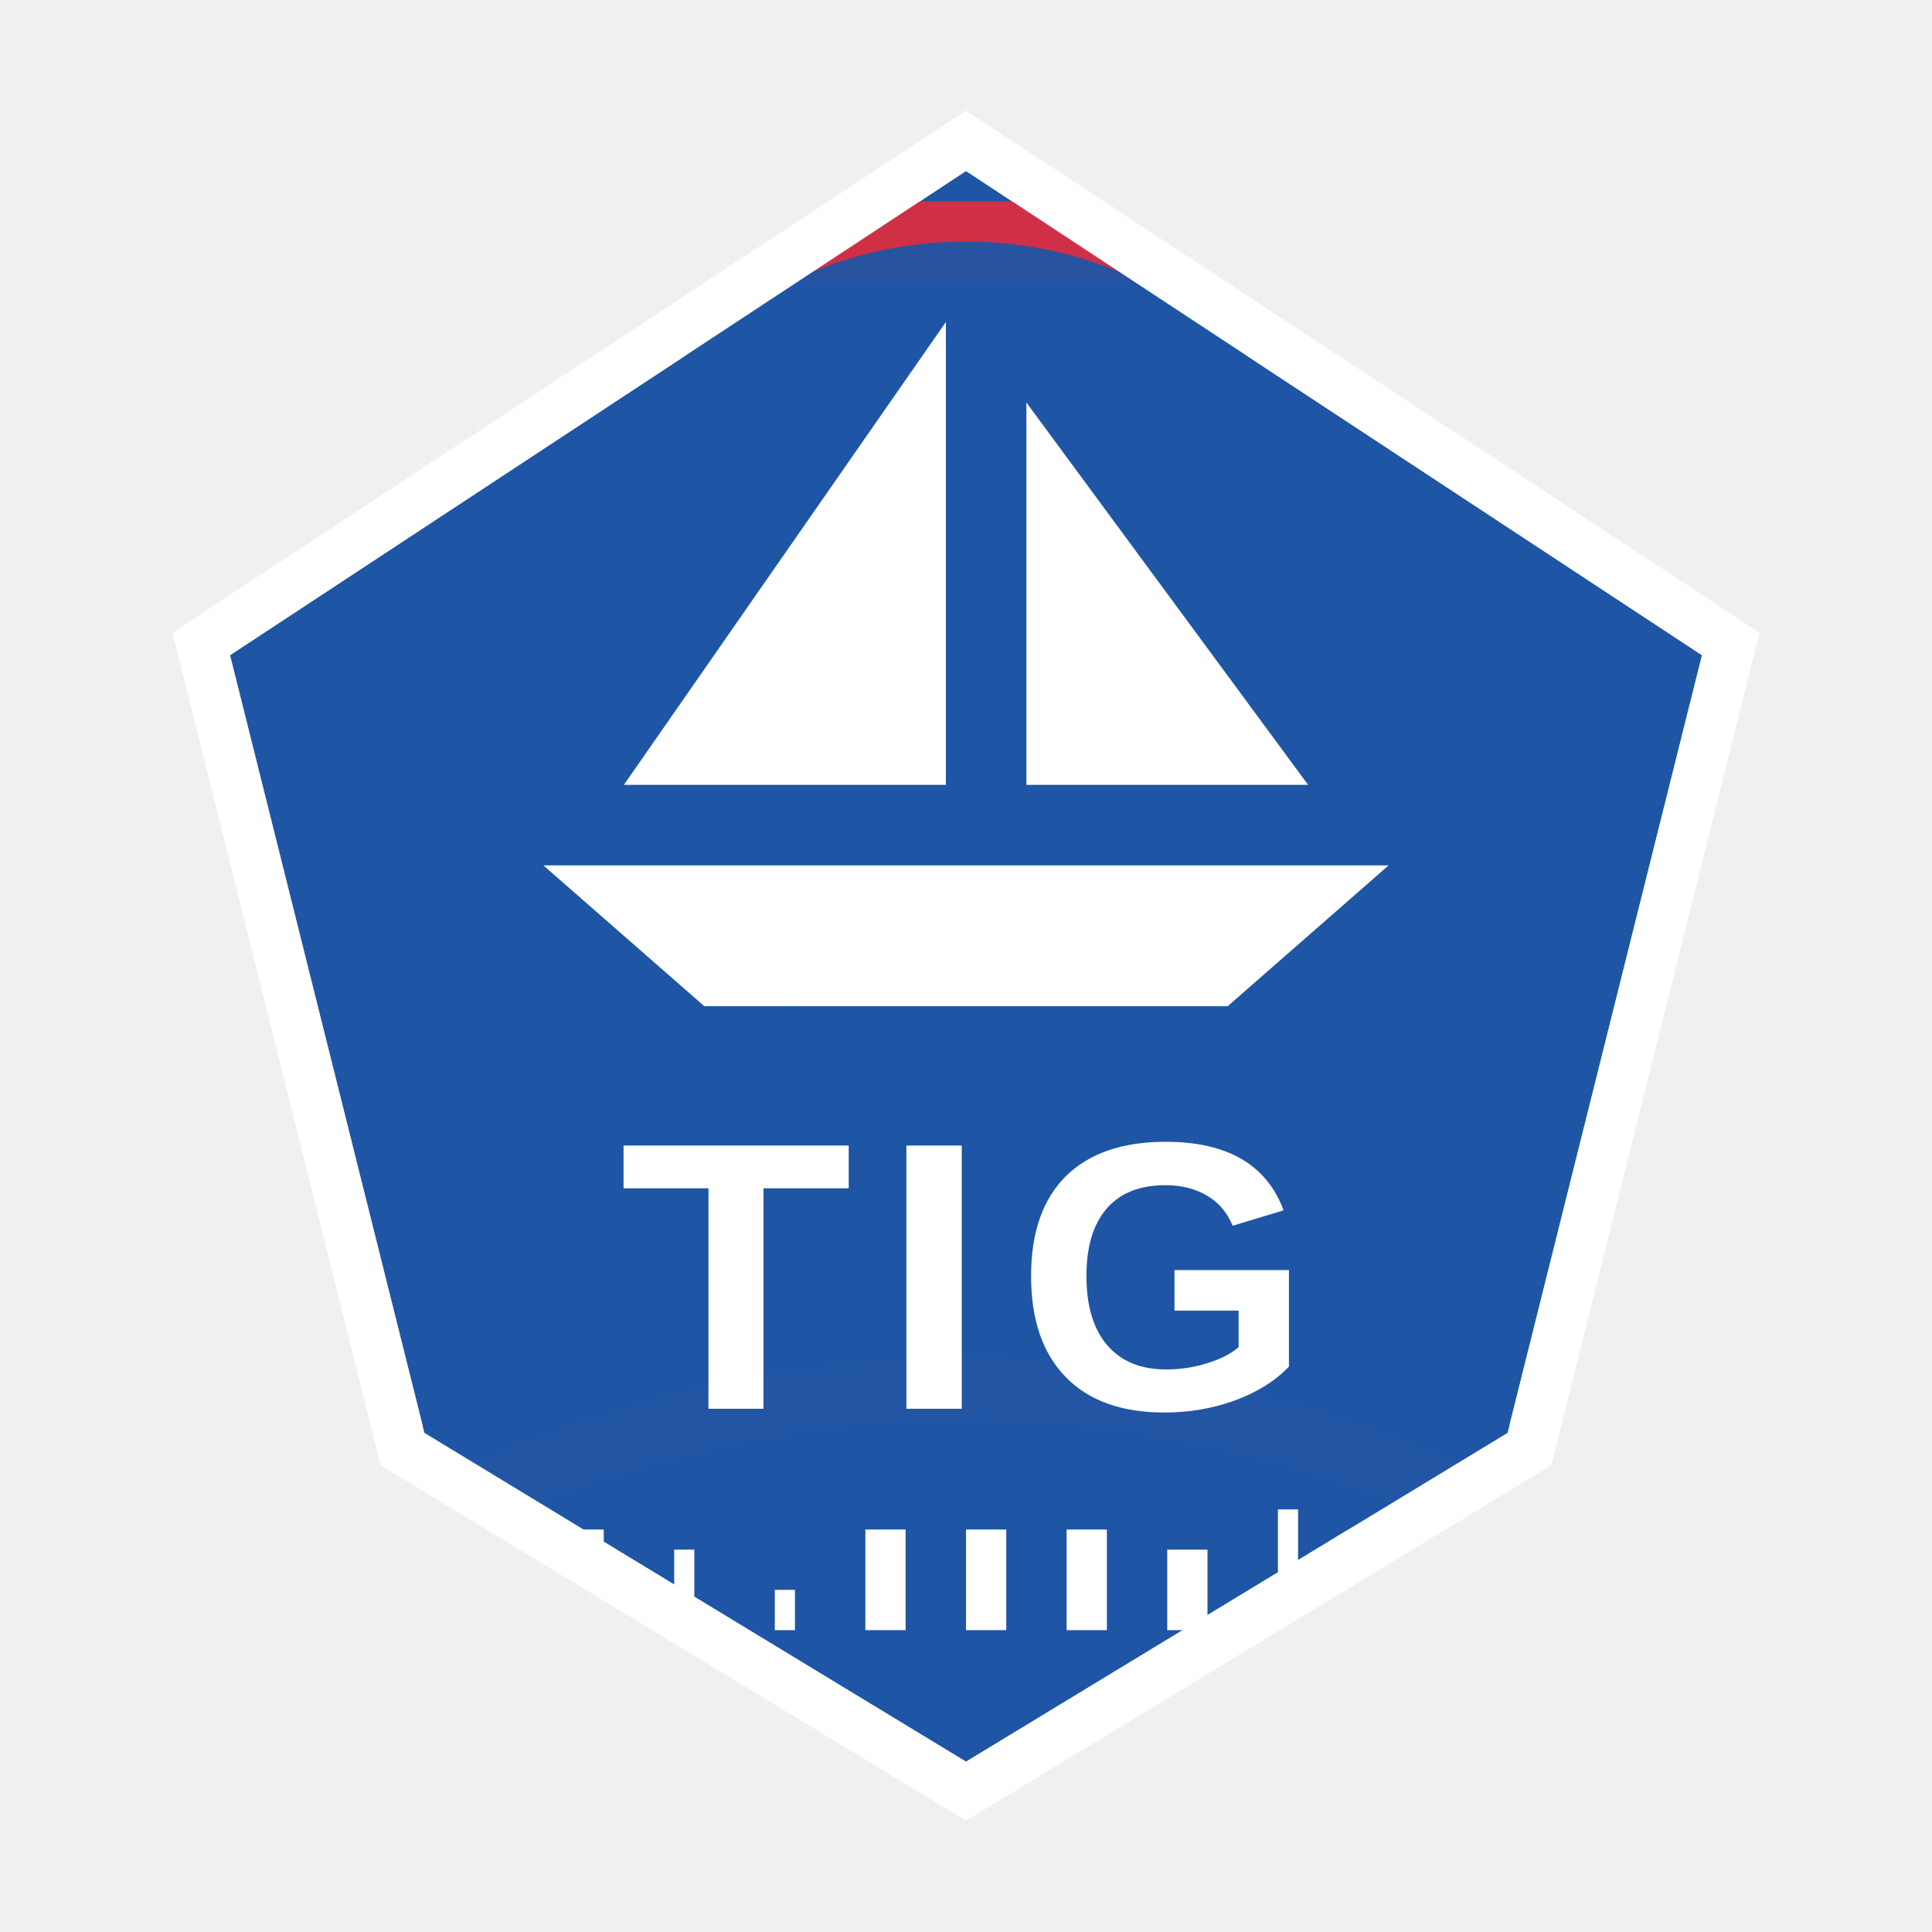
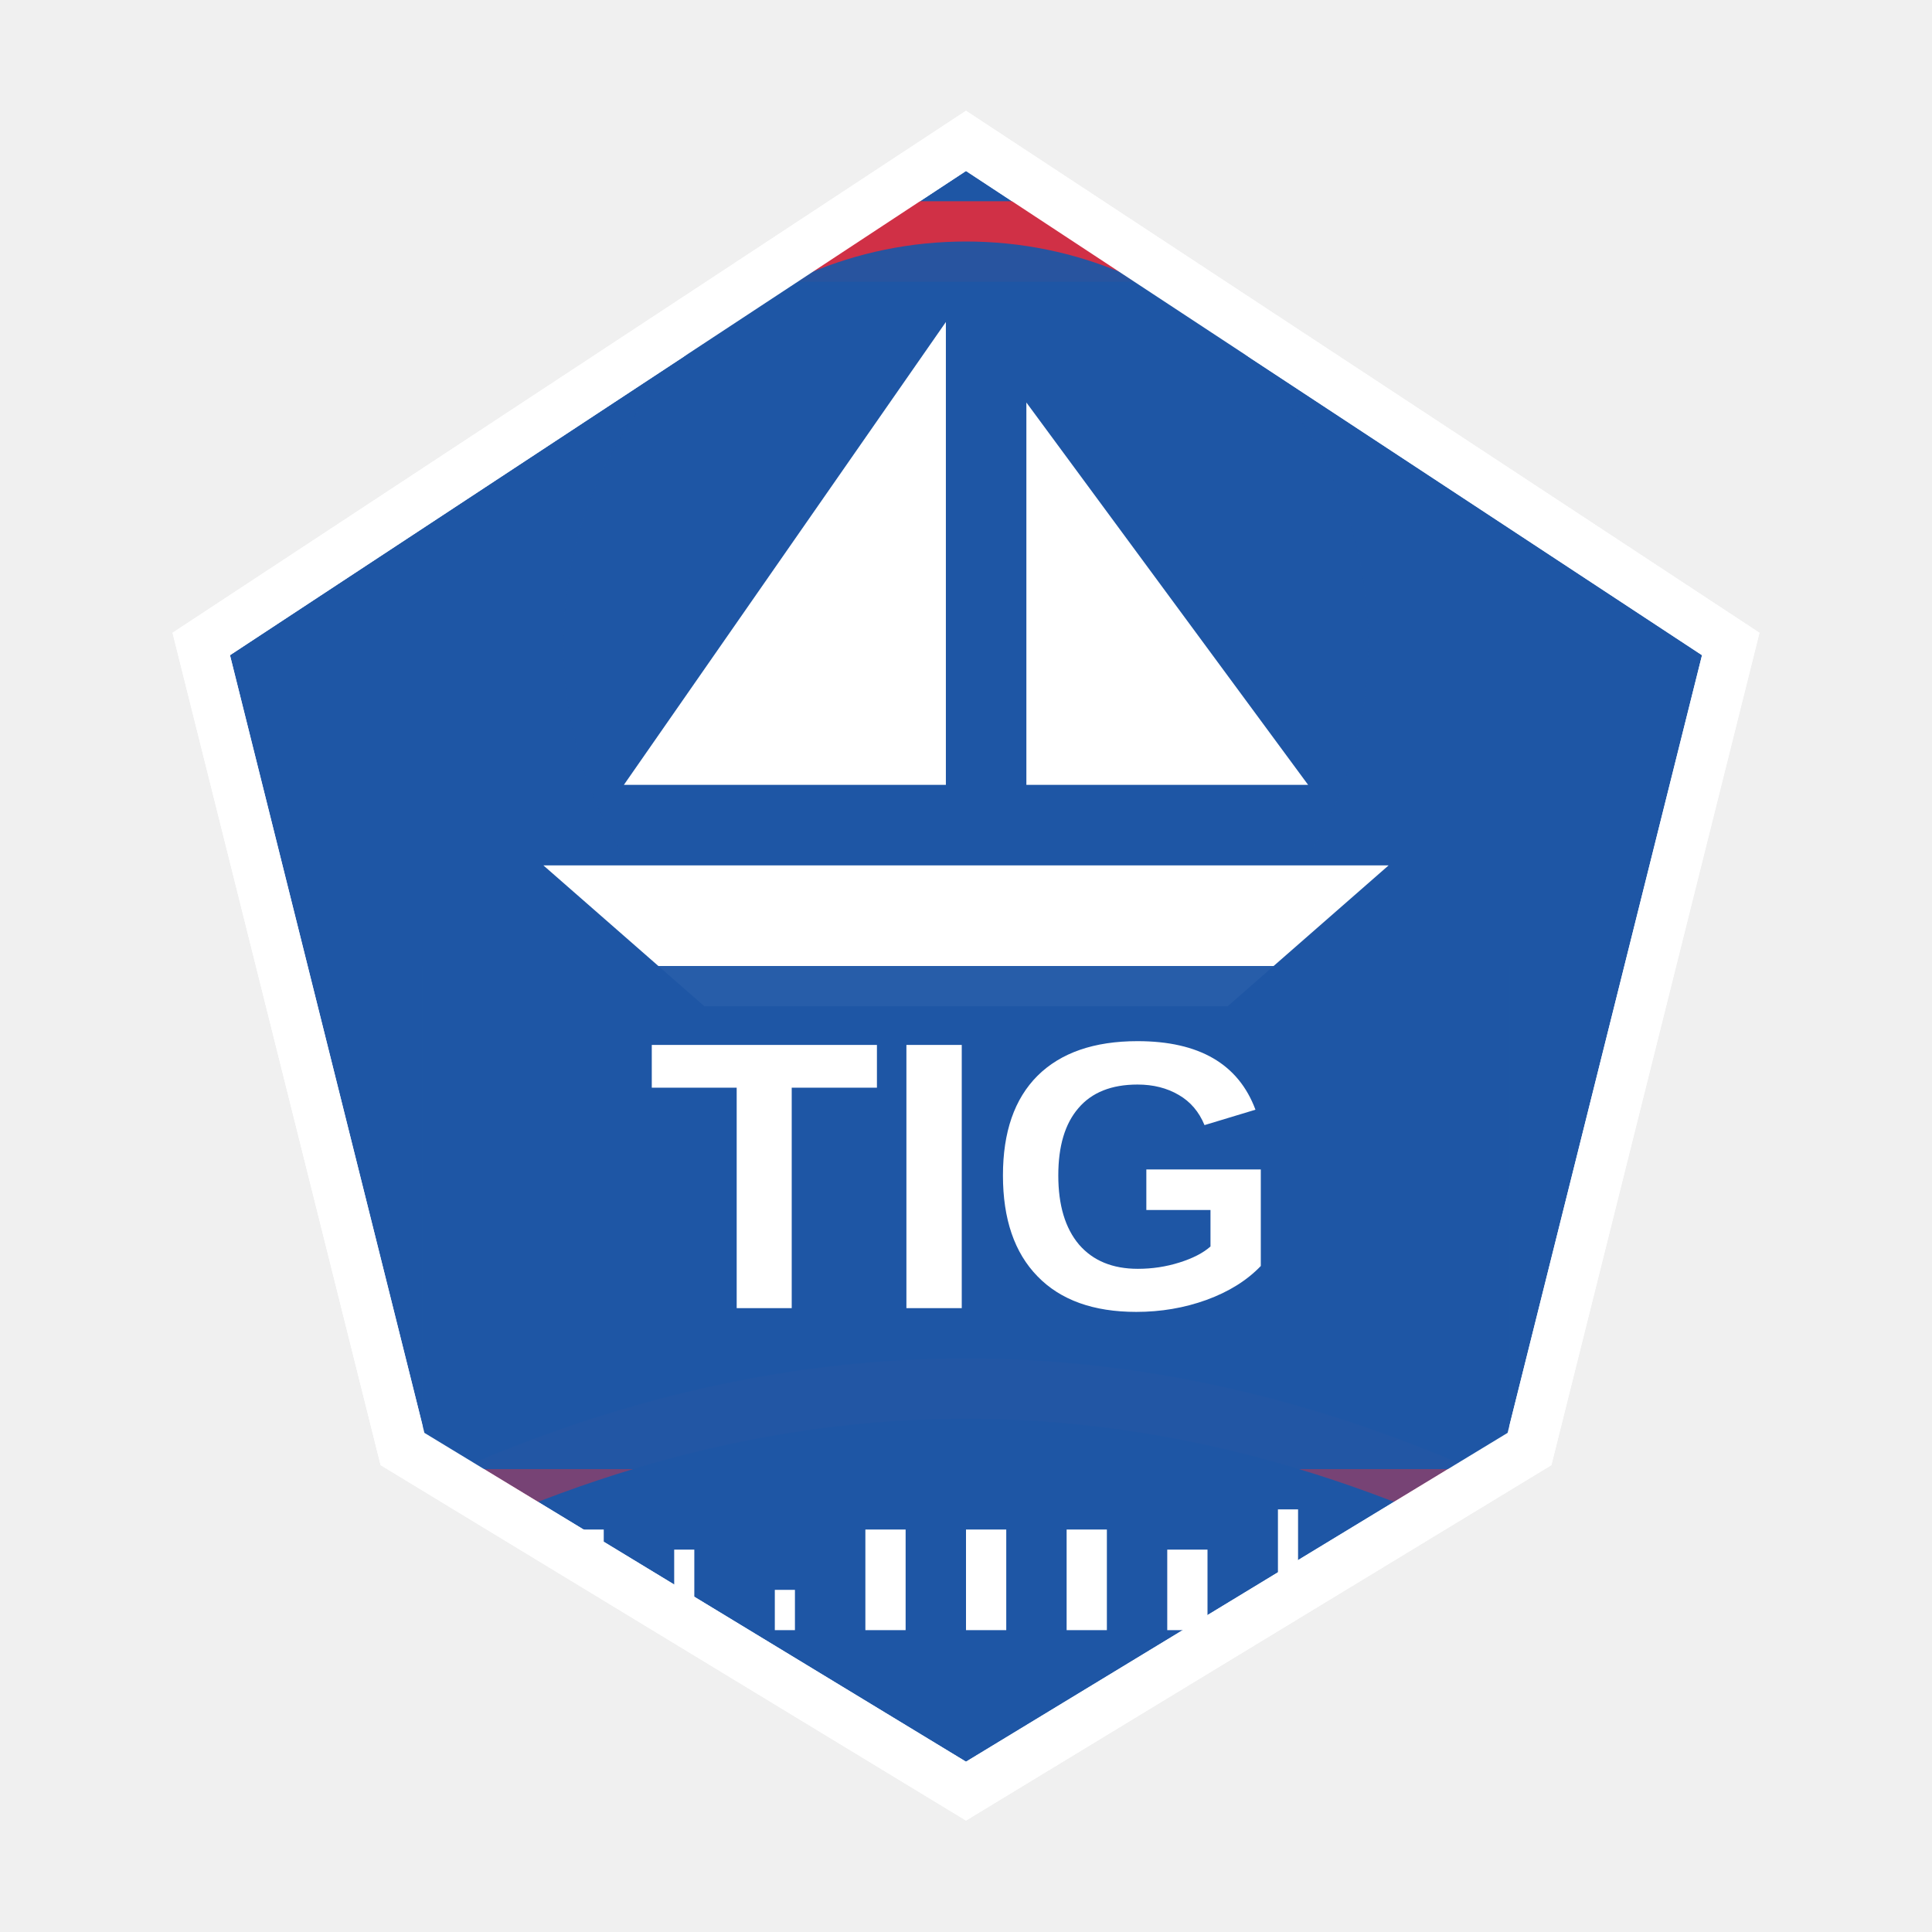
<svg xmlns="http://www.w3.org/2000/svg" viewBox="0 0 96 96" width="96" height="96" role="img">
  <defs>
-     <clipPath id="crest">
+     <clipPath id="crest-ca9e6517632557">
      <path d="M48 7 86 32 76 72 48 89 20 72 10 32Z" />
    </clipPath>
  </defs>
  <path d="M48 7 86 32 76 72 48 89 20 72 10 32Z" fill="#1e56a5" stroke="#ffffff" stroke-width="2.5" />
-   <g clip-path="url(#crest)">
+   <g clip-path="url(#crest-ca9e6517632557)">
    <path d="M18 77Q48 61 78 77" fill="none" stroke="#d03046" stroke-width="3" opacity=".5" />
    <path d="M22 12H74" stroke="#d03046" stroke-width="4" />
    <circle cx="48" cy="32" r="20" fill="#1e56a5" opacity=".94" />
    <g style="color:#ffffff" fill="#ffffff" stroke-linejoin="round">
      <path d="m47 16-16 23h16Zm4 4v19h14ZM27 43h42l-8 7H35Z" />
    </g>
-     <path d="M21 51H75V76H21Z" fill="#1e56a5" opacity=".96" />
-     <text x="48" y="70" fill="#ffffff" text-anchor="middle" font-family="Arial,Helvetica,sans-serif" font-size="19" font-weight="900" letter-spacing="1.4">TIG</text>
+     <path d="M21 48H75V73H21Z" fill="#1e56a5" opacity=".96" />
+     <text x="48" y="65" fill="#ffffff" text-anchor="middle" font-family="Arial,Helvetica,sans-serif" font-size="19" font-weight="900" textLength="43" lengthAdjust="spacingAndGlyphs">TIG</text>
    <g>
      <path d="M29 81v-5" stroke="#ffffff" stroke-width="2" />
      <path d="M34 81v-4" stroke="#ffffff" stroke-width="1" />
      <path d="M39 81v-2" stroke="#ffffff" stroke-width="1" />
      <path d="M44 81v-5" stroke="#ffffff" stroke-width="2" />
      <path d="M49 81v-5" stroke="#ffffff" stroke-width="2" />
      <path d="M54 81v-5" stroke="#ffffff" stroke-width="2" />
      <path d="M59 81v-4" stroke="#ffffff" stroke-width="2" />
      <path d="M64 81v-6" stroke="#ffffff" stroke-width="1" />
    </g>
  </g>
  <path d="M48 7 86 32 76 72 48 89 20 72 10 32Z" fill="none" stroke="#ffffff" stroke-width="2.5" />
</svg>
